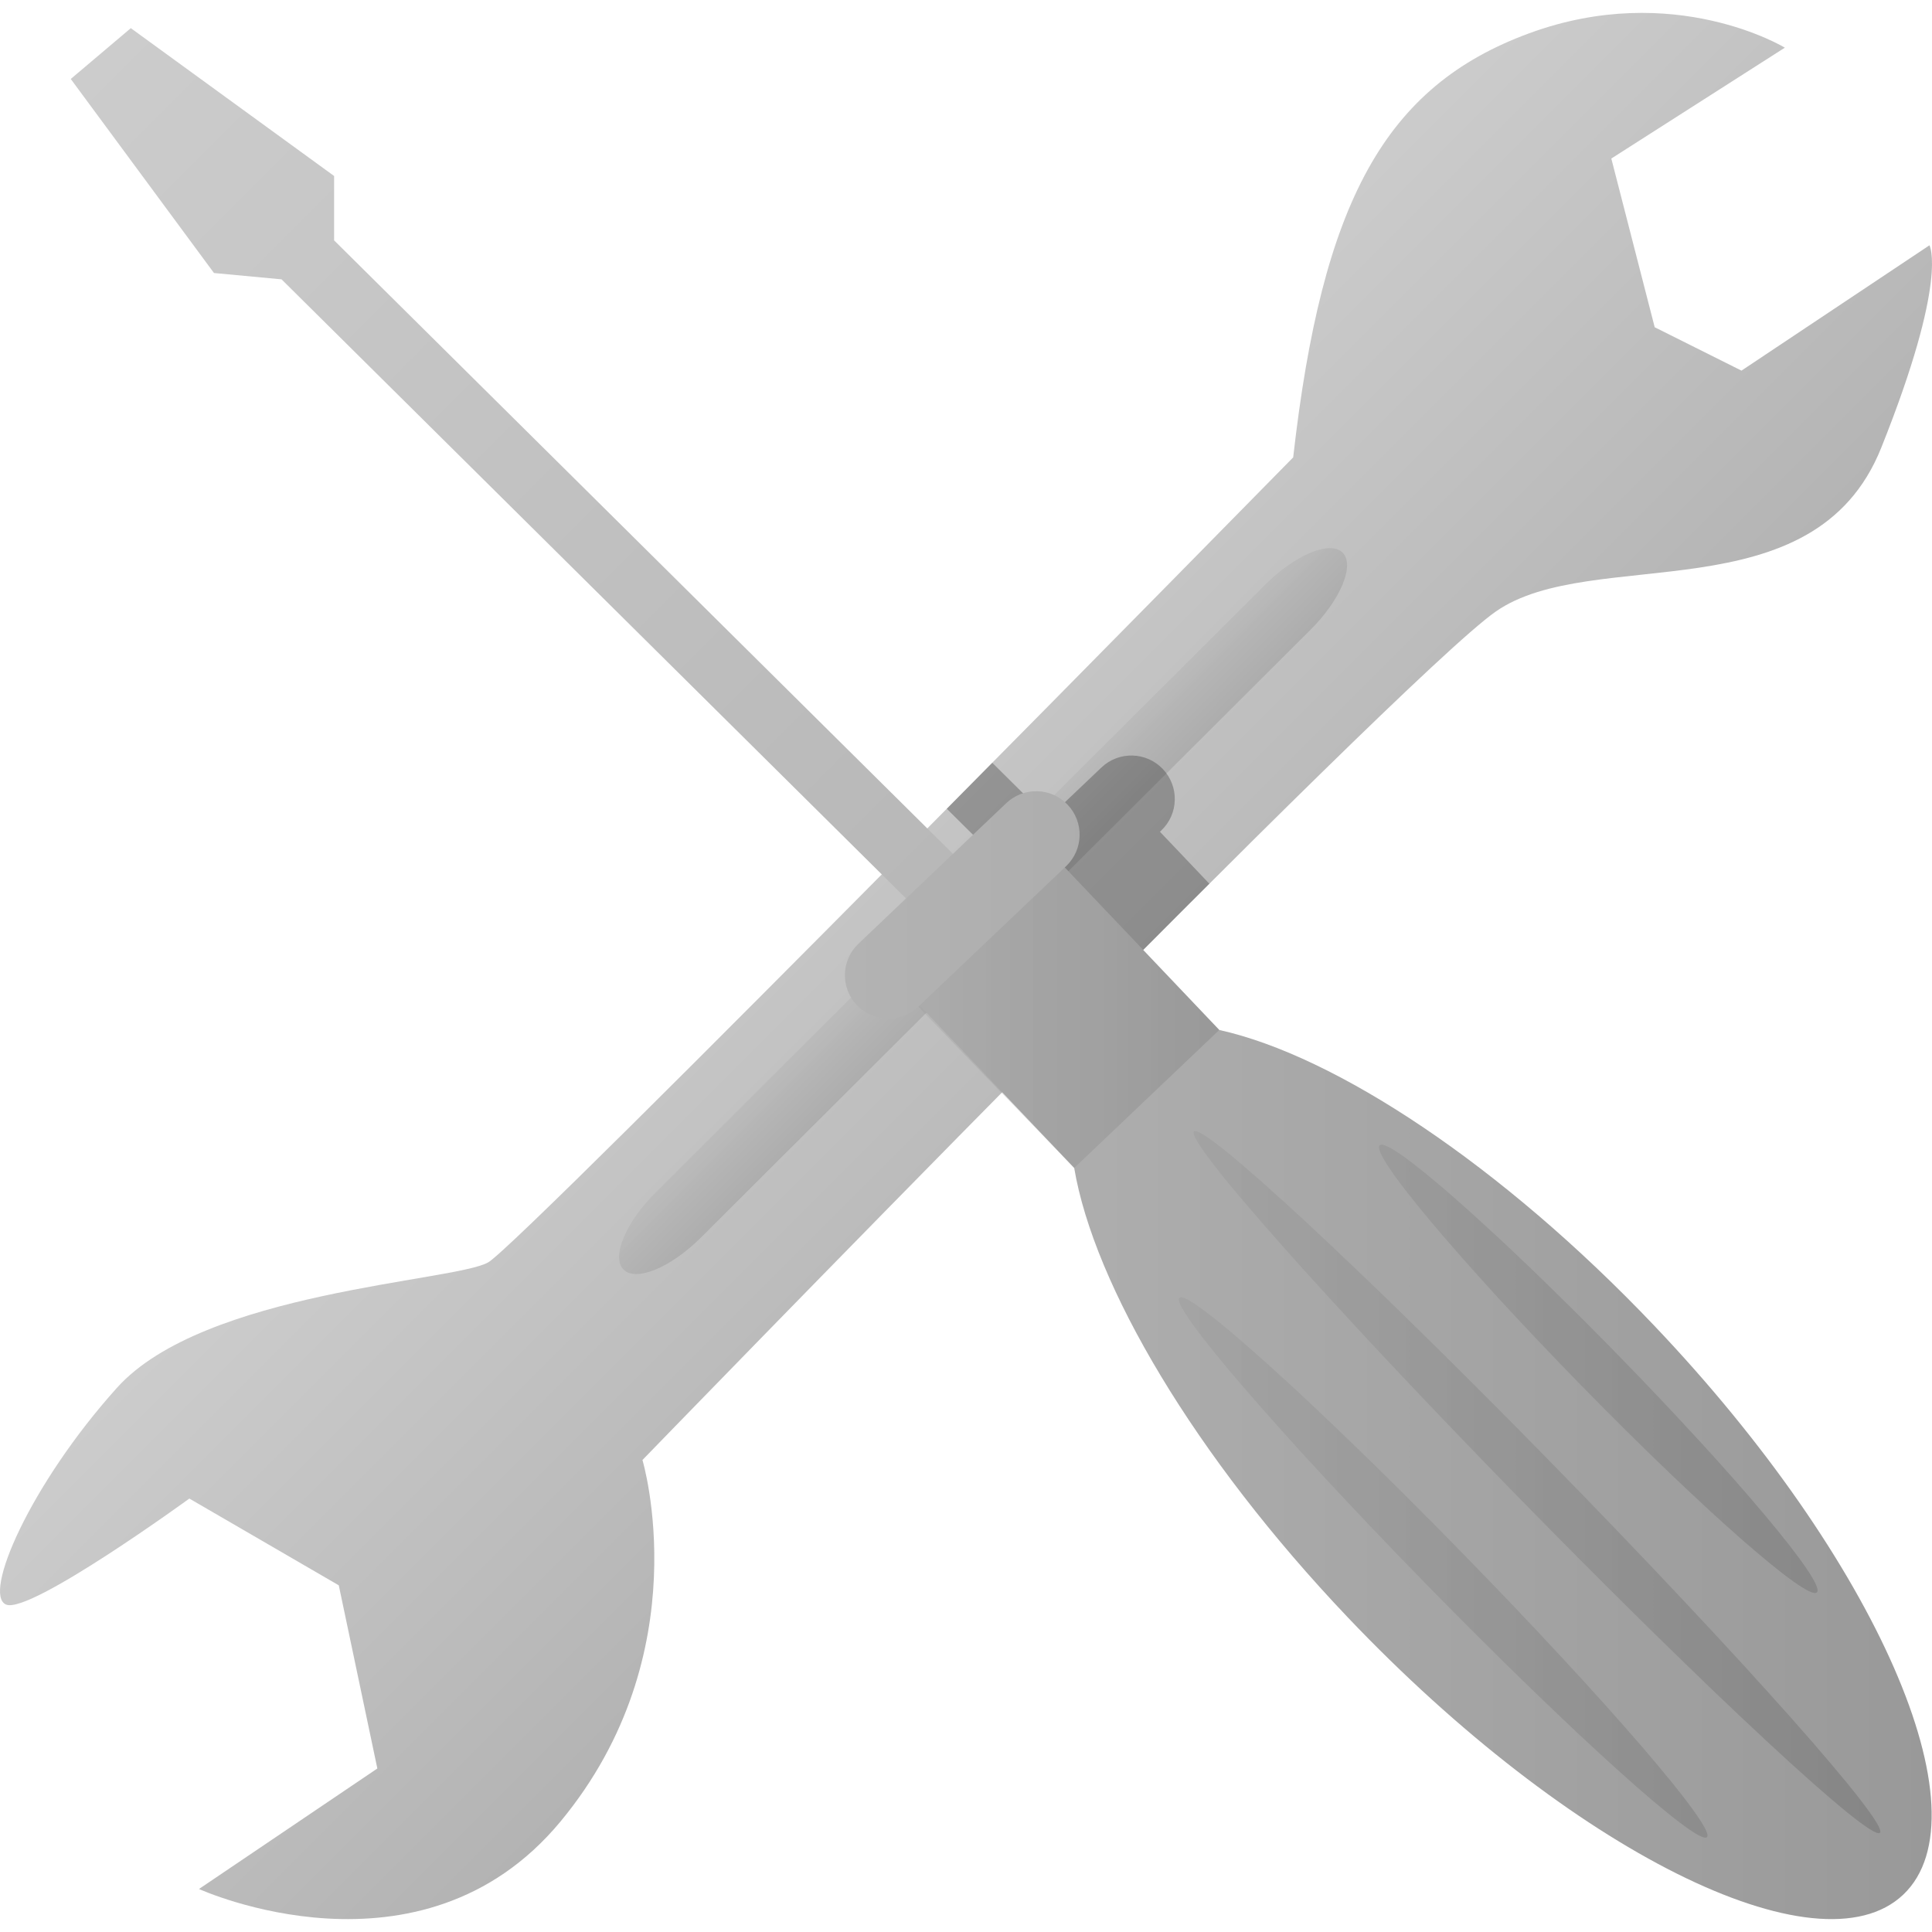
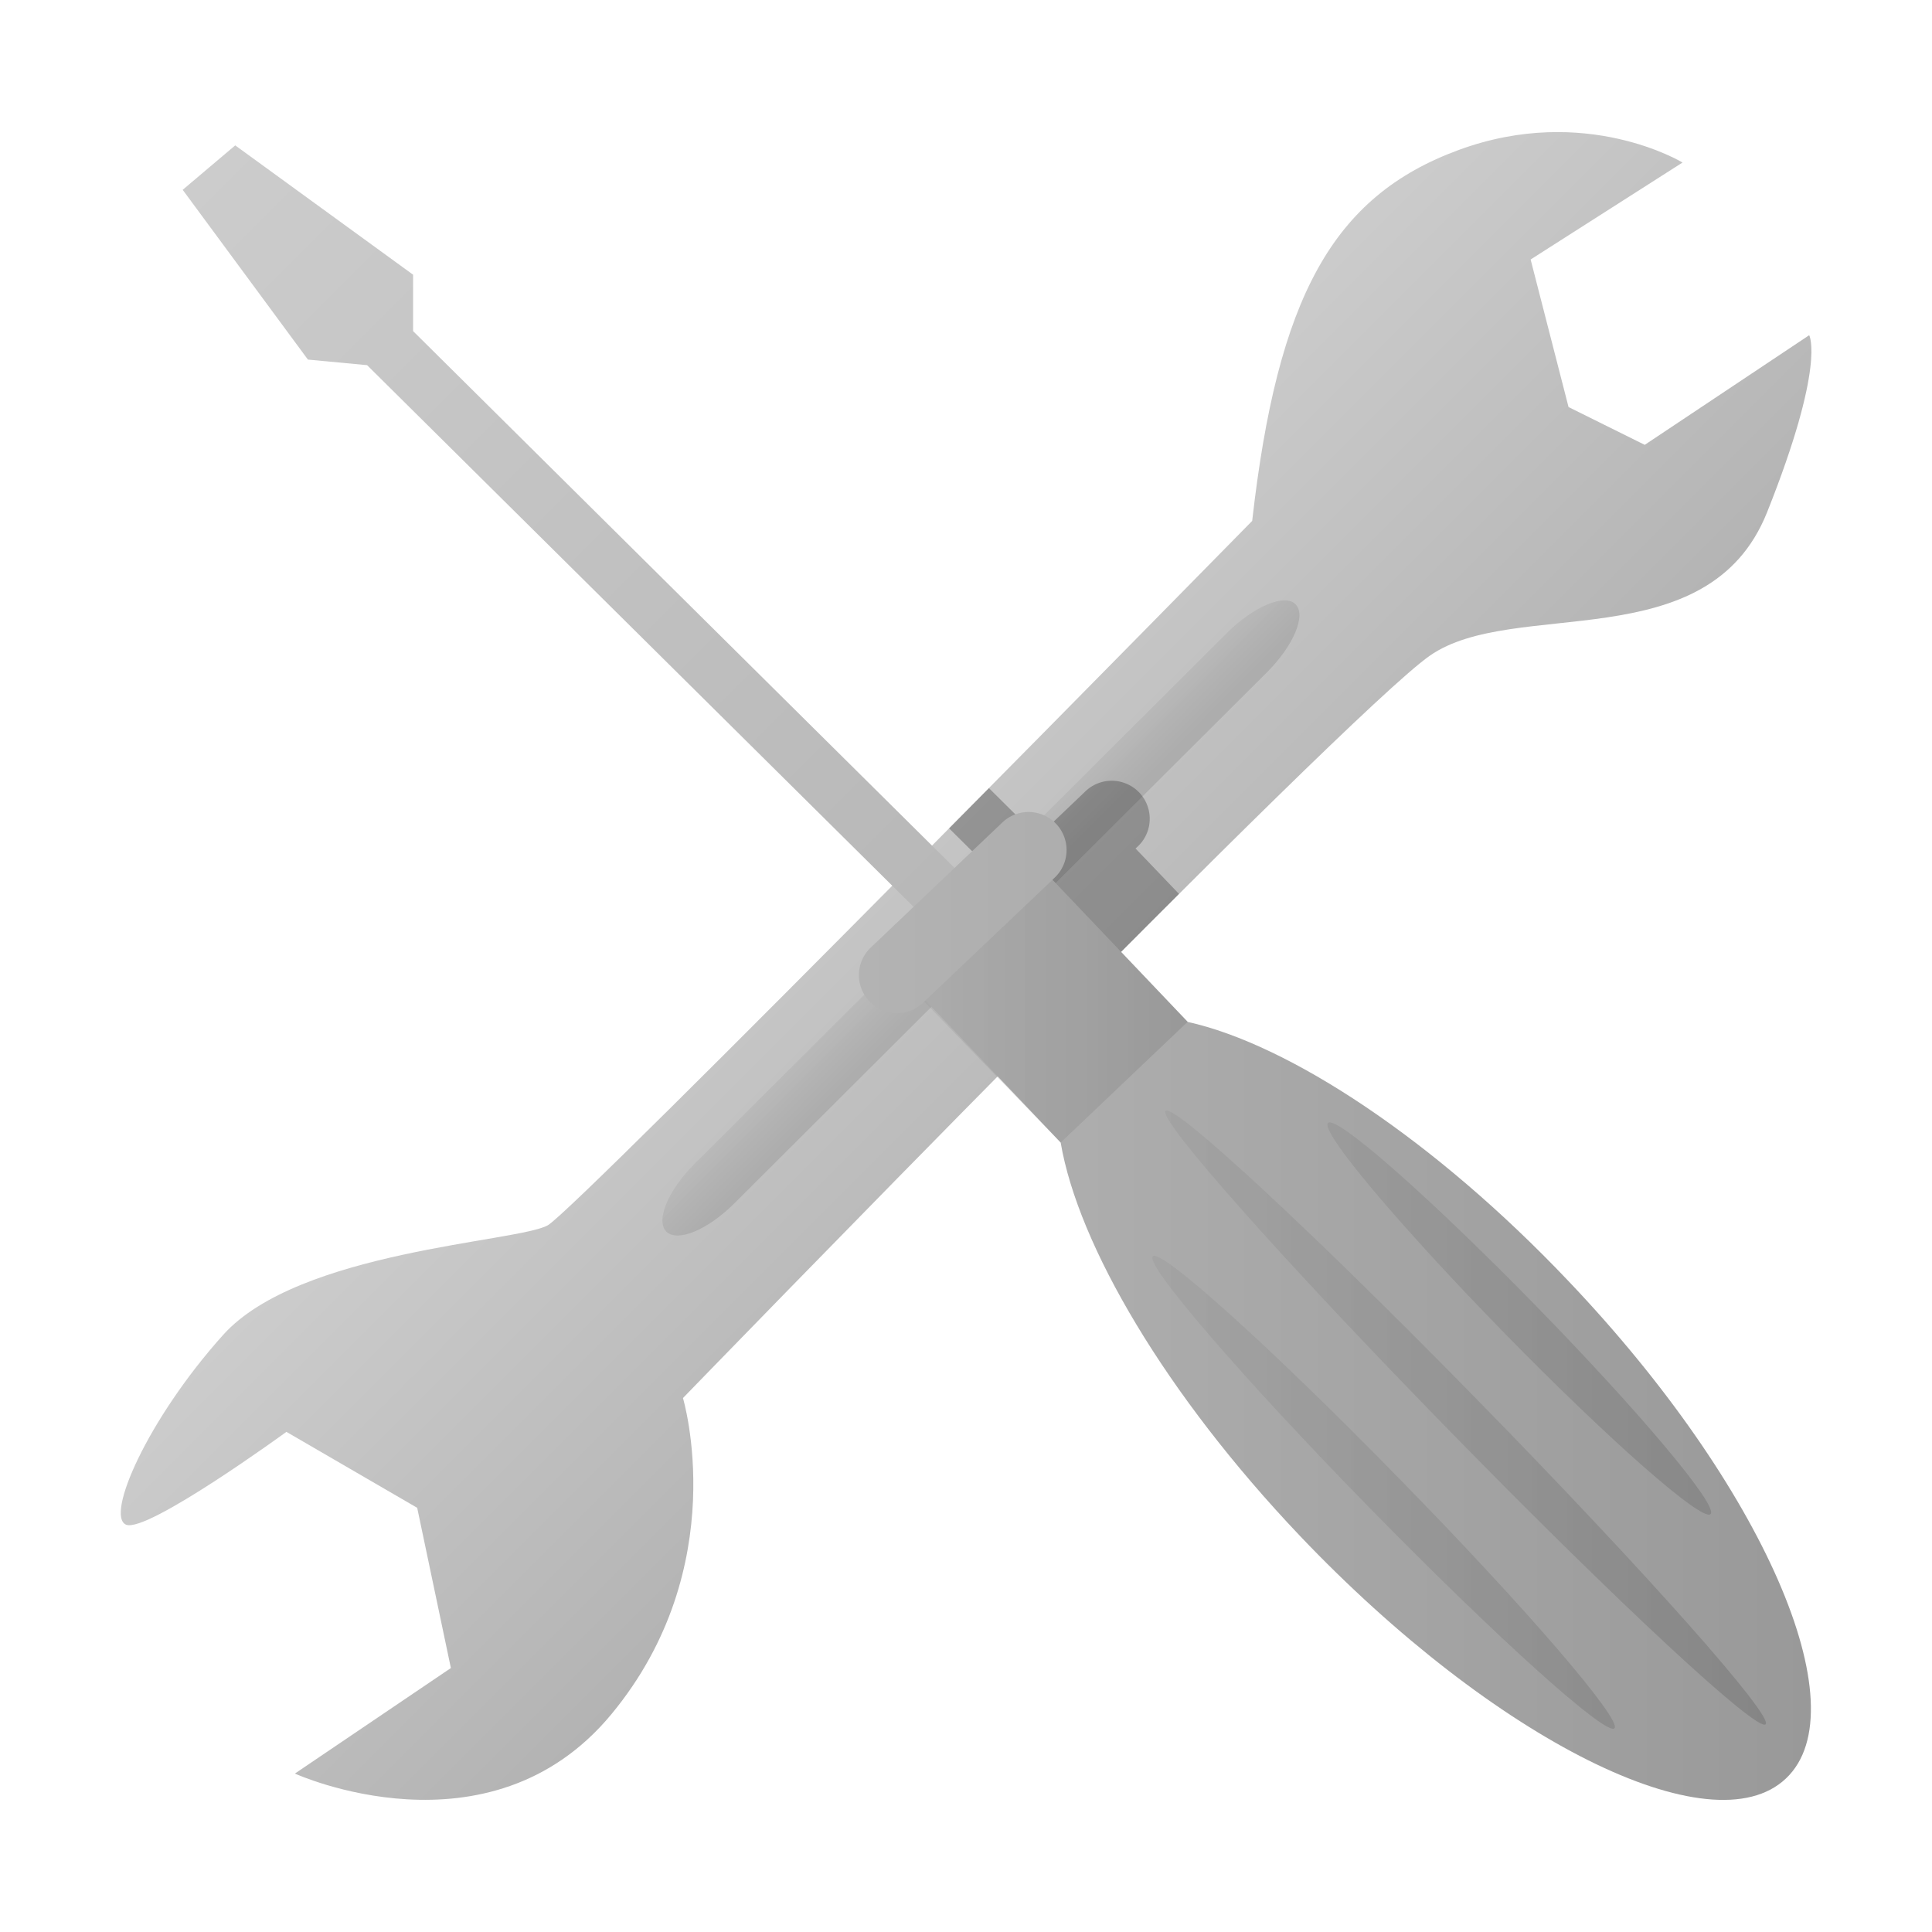
- <svg xmlns="http://www.w3.org/2000/svg" width="16" height="16" viewBox="0 0 500 500">
-   <linearGradient id="a" gradientUnits="userSpaceOnUse" x1="197.73" y1="191.625" x2="311.522" y2="305.418">
-     <stop offset="0" stop-color="#CCC" />
+ <svg xmlns="http://www.w3.org/2000/svg" width="16" height="16" viewBox="0 0 16 16">
+   <linearGradient id="a" gradientUnits="userSpaceOnUse" x1="8958.135" y1="-12699.944" x2="9057.702" y2="-12799.513" gradientTransform="matrix(.032 0 0 -.032 -280.124 -400.032)">
+     <stop offset="0" stop-color="#ccc" />
    <stop offset="1" stop-color="#b3b3b3" />
  </linearGradient>
-   <path fill="url(#a)" d="M334.674 118.372S135.08 321.71 126.348 326.698c-8.732 4.99-73.6 7.484-96.055 32.437-22.454 24.948-34.928 53.64-28.69 56.135s47.402-27.444 47.402-27.444l38.672 22.454 9.98 47.404L51.5 488.87s57.384 26.196 93.56-17.465c36.177-43.66 21.207-93.56 21.207-93.56s195.852-202.09 220.8-219.554c24.95-17.464 82.334 1.25 99.797-42.413 17.465-43.66 12.477-52.393 12.477-52.393L450.69 95.918 428.234 84.69l-11.227-43.66 44.91-28.692S433.224-5.126 395.8 8.596c-37.424 13.722-53.64 43.66-61.126 109.776z" />
+   <path fill="url(#a)" d="M10.37 4.314s-5.588 5.693-5.833 5.833-2.061.209-2.689.908c-.628.699-.978 1.502-.803 1.572s1.327-.769 1.327-.769l1.083.629.279 1.327-1.292.874s1.607.732 2.62-.49c1.013-1.223.594-2.62.594-2.62S11.14 5.92 11.84 5.431c.697-.489 2.305.035 2.794-1.188.488-1.223.349-1.467.349-1.467l-1.362.908-.631-.313-.314-1.222 1.258-.803s-.803-.489-1.851-.105-1.503 1.222-1.713 3.073z" />
  <g opacity=".5">
-     <linearGradient id="b" gradientUnits="userSpaceOnUse" x1="118.975" y1="342.315" x2="119.048" y2="364.953" gradientTransform="matrix(.472 -.4707 .5416 .5432 6.7 99.707)">
+     <linearGradient id="b" gradientUnits="userSpaceOnUse" x1="-4234.429" y1="-20186.207" x2="-4234.365" y2="-20206.019" gradientTransform="matrix(.0151 -.0151 -.0173 -.0174 -277.943 -407.236)">
      <stop offset="0" stop-color="#b3b3b3" />
      <stop offset="1" stop-color="#999" />
    </linearGradient>
-     <path fill="url(#b)" d="M347.473 143.018c3.21 3.22-.535 12.21-8.325 19.976L181.368 320.3c-7.79 7.766-16.79 11.485-20 8.265-3.21-3.22.537-12.21 8.327-19.976l157.777-157.306c7.79-7.766 16.79-11.486 20-8.266z" />
+     <path fill="url(#b)" d="M10.729 5.004c.09.09-.016.342-.233.56L6.078 9.969c-.218.217-.47.321-.56.23-.09-.09.015-.342.233-.559l4.417-4.405c.22-.216.472-.32.561-.231z" />
  </g>
-   <path opacity=".25" d="M312.98 228.706l-12.79-13.45.354-.335c4.5-4.278 4.677-11.395.398-15.895-4.28-4.5-11.394-4.678-15.895-.4l-13.79 13.114-14.458-14.334c-3.88 3.925-7.812 7.9-11.772 11.902l14.092 13.97-12.33 11.728c-4.5 4.28-4.68 11.395-.4 15.895 4.28 4.5 11.396 4.68 15.896.4l13.886 14.36a8577.45 8577.45 0 0 1 36.807-36.954z" />
-   <linearGradient id="c" gradientUnits="userSpaceOnUse" x1="25.786" y1="12.965" x2="293.526" y2="280.706">
-     <stop offset="0" stop-color="#CCC" />
+   <path opacity=".25" d="M9.764 7.403l-.36-.376.011-.01a.315.315 0 1 0-.435-.455l-.385.367-.405-.402-.33.333.395.392-.345.328a.315.315 0 1 0 .434.456l.39.402c.341-.345.684-.69 1.03-1.035z" />
+   <linearGradient id="c" gradientUnits="userSpaceOnUse" x1="8807.69" y1="-12543.603" x2="9041.957" y2="-12777.872" gradientTransform="matrix(.032 0 0 -.032 -280.124 -400.032)">
+     <stop offset="0" stop-color="#ccc" />
    <stop offset="1" stop-color="#b3b3b3" />
  </linearGradient>
-   <path fill="url(#c)" d="M300.117 274.01L86.467 62.207v-16.66L33.854 7.286 18.312 20.437l37.066 50.218 17.488 1.638L288.332 285.9z" />
-   <linearGradient id="d" gradientUnits="userSpaceOnUse" x1="218.661" y1="350.717" x2="499.914" y2="350.717">
+   <path fill="url(#c)" d="M9.403 8.673L3.421 2.742v-.467L1.948 1.204l-.435.368L2.55 2.978l.49.046 6.033 5.98.33-.331z" />
+   <linearGradient id="d" gradientUnits="userSpaceOnUse" x1="8976.443" y1="-12839.127" x2="9222.555" y2="-12839.127" gradientTransform="matrix(.032 0 0 -.032 -280.124 -400.032)">
    <stop offset="0" stop-color="#b3b3b3" />
    <stop offset="1" stop-color="#999" />
  </linearGradient>
-   <path fill="url(#d)" d="M428.165 343.128c-39.667-41.714-82.605-69.93-112.613-76.57l-39.998-42.062.355-.336c4.5-4.28 4.676-11.396.397-15.896-4.278-4.5-11.394-4.68-15.895-.4l-38.258 36.382c-4.5 4.28-4.678 11.395-.4 15.896 4.28 4.5 11.397 4.68 15.897.398l.355-.335L278 302.265c5.127 30.304 31.15 74.606 70.815 116.32 57.487 60.45 121.852 92.564 143.764 71.728 21.91-20.837-6.93-86.734-64.415-147.185z" />
-   <linearGradient id="e" gradientUnits="userSpaceOnUse" x1="305.089" y1="384.162" x2="486.63" y2="384.162">
+   <path fill="url(#d)" d="M12.988 10.608c-1.11-1.169-2.313-1.959-3.152-2.145l-1.12-1.177.01-.01a.315.315 0 1 0-.434-.456L7.22 7.839a.315.315 0 1 0 .434.456l.01-.01 1.12 1.177c.144.85.872 2.09 1.982 3.258 1.61 1.692 3.412 2.592 4.025 2.008.615-.582-.192-2.428-1.803-4.12z" />
+   <linearGradient id="e" gradientUnits="userSpaceOnUse" x1="9052.088" y1="-12868.413" x2="9210.912" y2="-12868.413" gradientTransform="matrix(.032 0 0 -.032 -280.124 -400.032)">
    <stop offset="0" stop-color="#999" />
    <stop offset="1" stop-color="#666" />
  </linearGradient>
-   <path opacity=".4" fill="url(#e)" d="M393.366 387.89c-49.014-50.116-86.777-92.67-84.345-95.047 2.433-2.38 44.14 36.318 93.152 86.432 49.015 50.114 86.778 92.668 84.346 95.046-2.43 2.38-44.137-36.32-93.152-86.43zm48.387 87.562c2.433-2.377-26.157-35.554-63.857-74.1-37.698-38.543-70.23-67.86-72.662-65.482-2.433 2.378 26.157 35.552 63.855 74.097 37.7 38.543 70.23 67.865 72.663 65.485zm28.463-63.345c2.432-2.38-20.928-30.206-52.175-62.155-31.245-31.944-58.548-55.917-60.98-53.537-2.43 2.377 20.93 30.204 52.175 62.15 31.246 31.95 58.55 55.92 60.98 53.542z" />
-   <linearGradient id="f" gradientUnits="userSpaceOnUse" x1="237.652" y1="263.38" x2="315.552" y2="263.38">
+   <path opacity=".4" fill="url(#e)" d="M12.015 11.86c-1.372-1.402-2.431-2.594-2.362-2.66.068-.067 1.236 1.017 2.608 2.42 1.372 1.402 2.43 2.594 2.361 2.66-.068.068-1.235-1.016-2.607-2.42zm1.355 2.453c.067-.067-.733-.997-1.789-2.075-1.056-1.08-1.966-1.9-2.034-1.834-.068.067.732.996 1.787 2.075 1.057 1.08 1.968 1.901 2.036 1.834zm.796-1.774c.068-.066-.586-.846-1.461-1.74S11.066 9.233 10.998 9.3s.586.845 1.461 1.74c.875.895 1.639 1.565 1.707 1.499z" />
+   <linearGradient id="f" gradientUnits="userSpaceOnUse" x1="8993.072" y1="-12762.703" x2="9061.248" y2="-12762.703" gradientTransform="matrix(.032 0 0 -.032 -280.124 -400.032)">
    <stop offset="0" stop-color="#999" />
    <stop offset="1" stop-color="#666" />
  </linearGradient>
-   <path opacity=".25" fill="url(#f)" d="M275.554 224.496l-37.902 36.044 40.35 41.724 37.55-35.707z" />
+   <path opacity=".25" fill="url(#f)" d="M8.716 7.286L7.654 8.295l1.13 1.167 1.052-1-1.12-1.176z" />
</svg>
